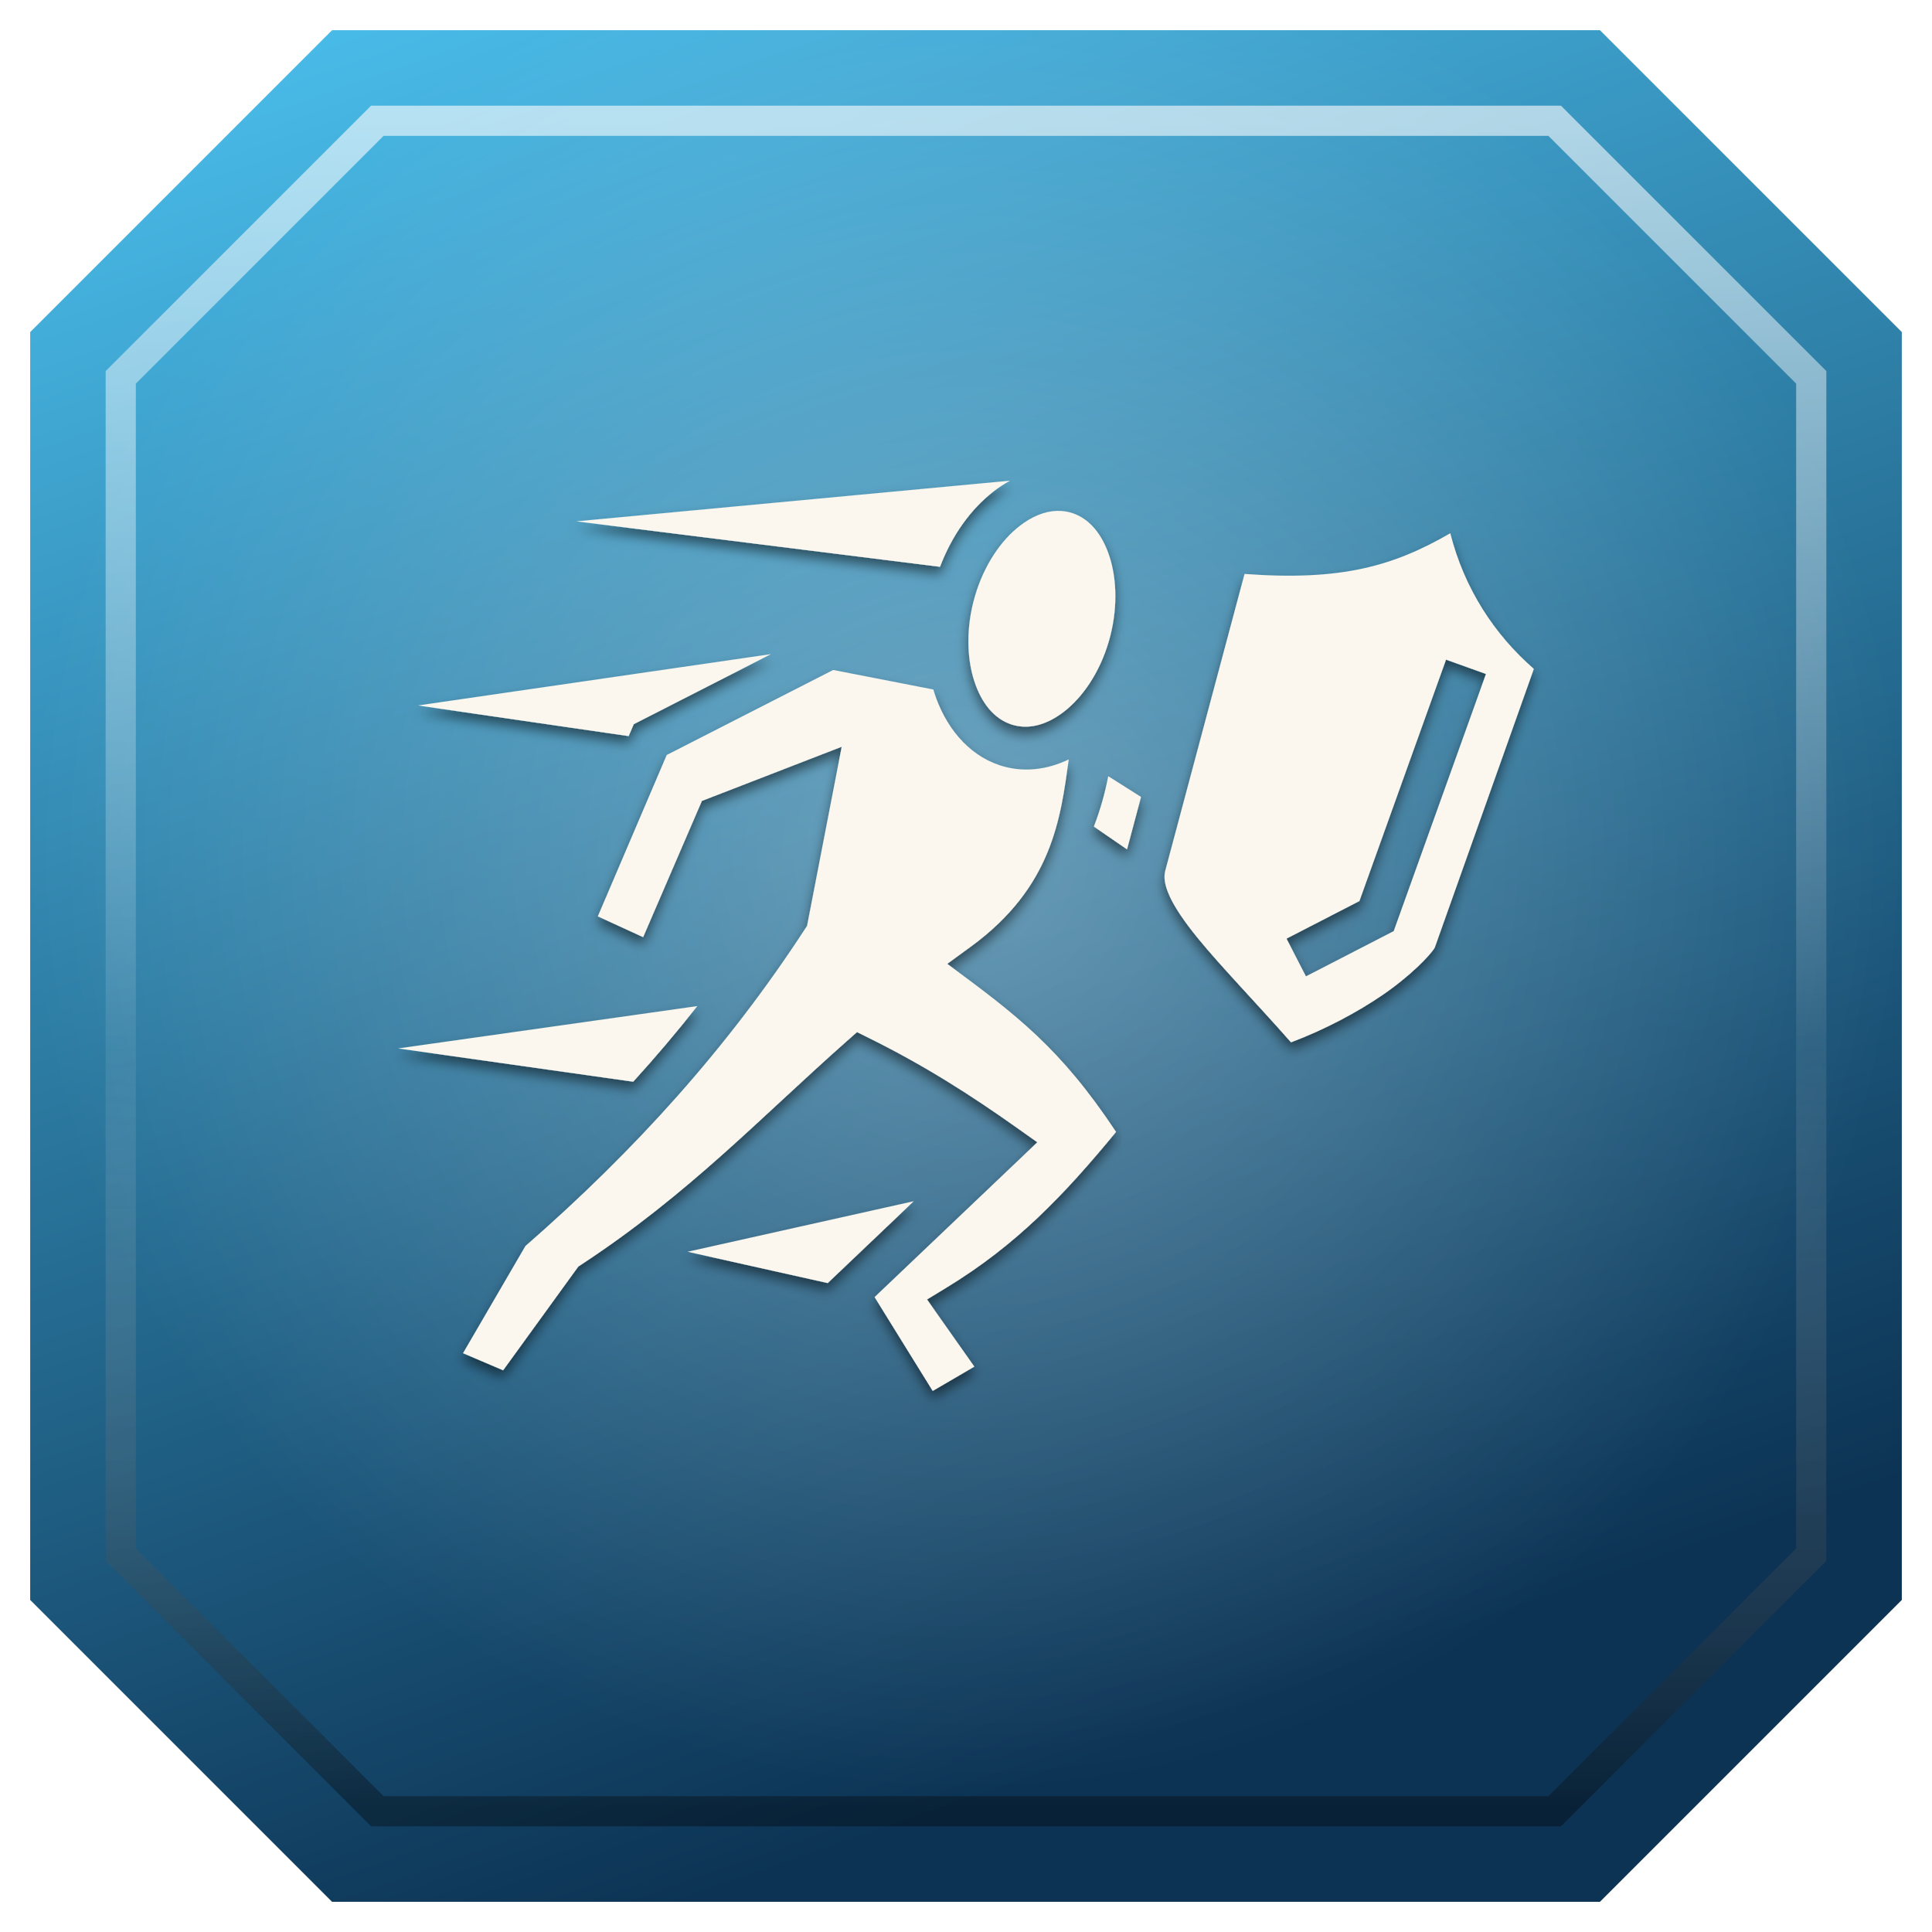
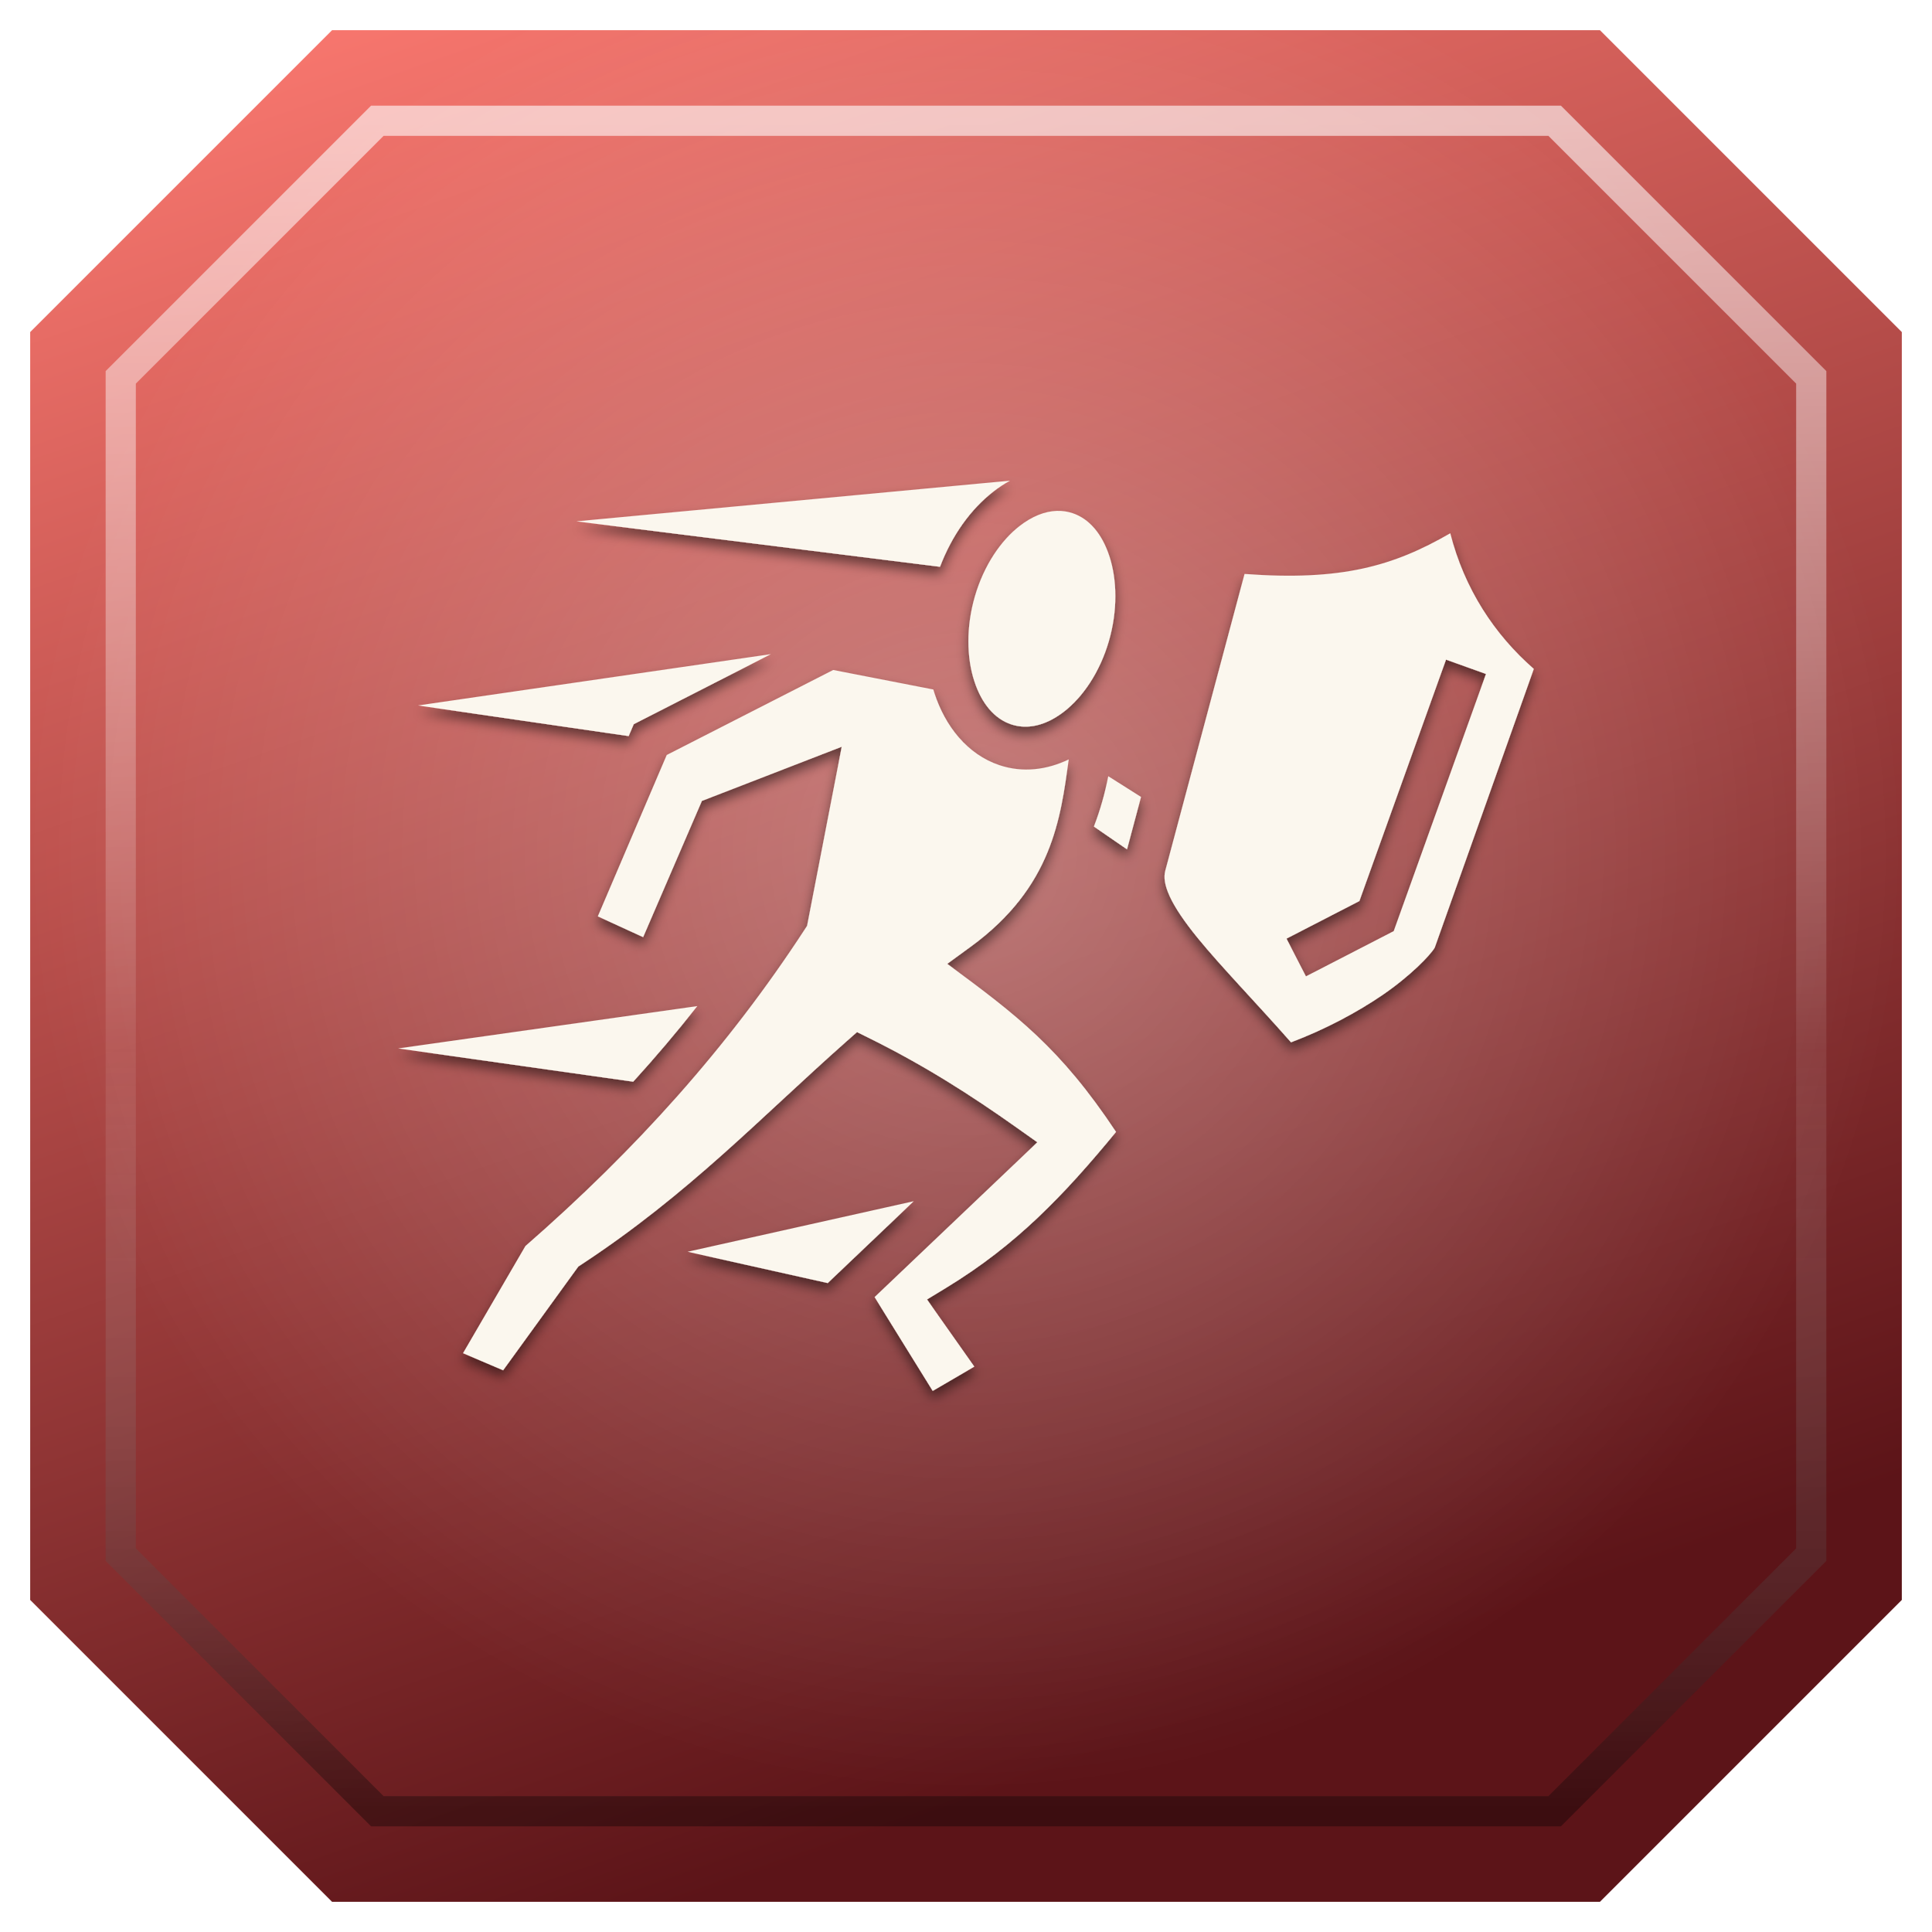
<svg xmlns="http://www.w3.org/2000/svg" viewBox="0 0 128 128">
  <defs>
    <linearGradient id="bg" x1="0" y1="0" x2=".35" y2="1">
-       <stop offset="0" stop-color="#4cc2f0" />
-       <stop offset="1" stop-color="#0c3354" />
+       <stop offset="0" stop-color="#ff7b72" />
+       <stop offset="1" stop-color="#5c1418" />
    </linearGradient>
    <radialGradient id="glow" cx=".5" cy=".44" r=".5">
      <stop offset="0" stop-color="#fff" stop-opacity=".3" />
      <stop offset="1" stop-color="#fff" stop-opacity="0" />
    </radialGradient>
    <linearGradient id="rim" x1="0" y1="0" x2="0" y2="1">
      <stop offset="0" stop-color="#fff" stop-opacity=".6" />
      <stop offset=".55" stop-color="#fff" stop-opacity=".08" />
      <stop offset="1" stop-color="#000" stop-opacity=".35" />
    </linearGradient>
    <filter id="drop" x="-20%" y="-20%" width="140%" height="140%">
      <feDropShadow dx="0" dy="3" stdDeviation="2.5" flood-color="#000" flood-opacity=".5" />
    </filter>
  </defs>
  <path d="M22 2H106L126 22V106L106 126H22L2 106V22Z" fill="url(#bg)" />
  <path d="M22 2H106L126 22V106L106 126H22L2 106V22Z" fill="url(#glow)" />
  <path d="M25 8H103L120 25V103L103 120H25L8 103V25Z" fill="none" stroke="url(#rim)" stroke-width="2" />
  <g filter="url(#drop)" color="#fbf7ee" transform="translate(24 22) scale(.15625)">
    <path fill="currentColor" d="M274.663 63.02L90.792 80.26l154.193 19.273c5.063-13.339 12.952-24.341 22.541-31.828a52 52 0 0 1 7.137-4.683zm19.832 12.803c-5.092.166-10.492 2.296-15.879 6.502c-7.835 6.118-15.009 16.575-18.83 29.688s-3.477 26.099-.289 35.927c3.188 9.829 8.73 16.071 15.633 18.395s14.766.596 22.601-5.522c7.835-6.117 15.01-16.574 18.83-29.687c3.822-13.113 3.48-26.1.292-35.928s-8.73-16.07-15.633-18.394a19 19 0 0 0-6.725-.98zm166.85 9.485c-24.113 13.949-46.193 20.298-87.233 17.252L340.48 228.452c-.675 2.682-.318 6 1.922 10.87c2.243 4.876 6.355 10.89 11.836 17.607c9.99 12.242 24.527 27.16 39.573 44.238c14.56-5.5 28.23-12.828 38.972-20.19c11.841-8.113 20.234-16.95 21.965-19.939l42.027-118.22c-16.748-14.613-29.471-33.974-35.43-57.51m-288.07 51.261L23.652 158.331l89.309 12.988l2.158-5.052zm286.265 2.325l16.941 6.078l-39.123 109.037l-37.212 19.181l-8.247-15.998l30.913-15.933zm-259.842 4.394l-70.586 36.043l-29.222 68.422l19.218 8.809l24.905-57.764l59.299-22.973l-14.702 75.955l-.963 1.477c-32.725 50.18-71.654 93.41-118.464 134.28L42.722 432.98l17.021 7.245l31.875-43.989l1.38-.906c45.476-29.872 75.93-62.333 112.255-94.492l4.533-4.012l5.426 2.686c23.365 11.571 42.934 24.117 62.107 37.705l8.924 6.324l-69.006 65.643l24.649 39.794l17.67-10.308l-20.078-28.477l8.224-5.004c29.884-18.186 49.986-39.43 71.938-66.039c-23.653-35.6-42.006-49.433-71.592-71.267l9.908-7.227c34.703-25.312 38.132-54.476 41.61-79.449c-9.203 4.441-19.498 5.772-29.473 2.414c-13.488-4.54-22.924-16.472-27.465-30.473c-.17-.522-.321-1.054-.479-1.584zm116.62 45.04c-1.355 7.027-3.324 14.17-6.092 21.349l14.056 9.666l5.938-22.223zm-174.243 97.476l-126.85 17.953l99.67 14.105a599 599 0 0 0 27.18-32.058m91.781 82.73l-95.892 21.432l59.406 13.277z" />
  </g>
</svg>
